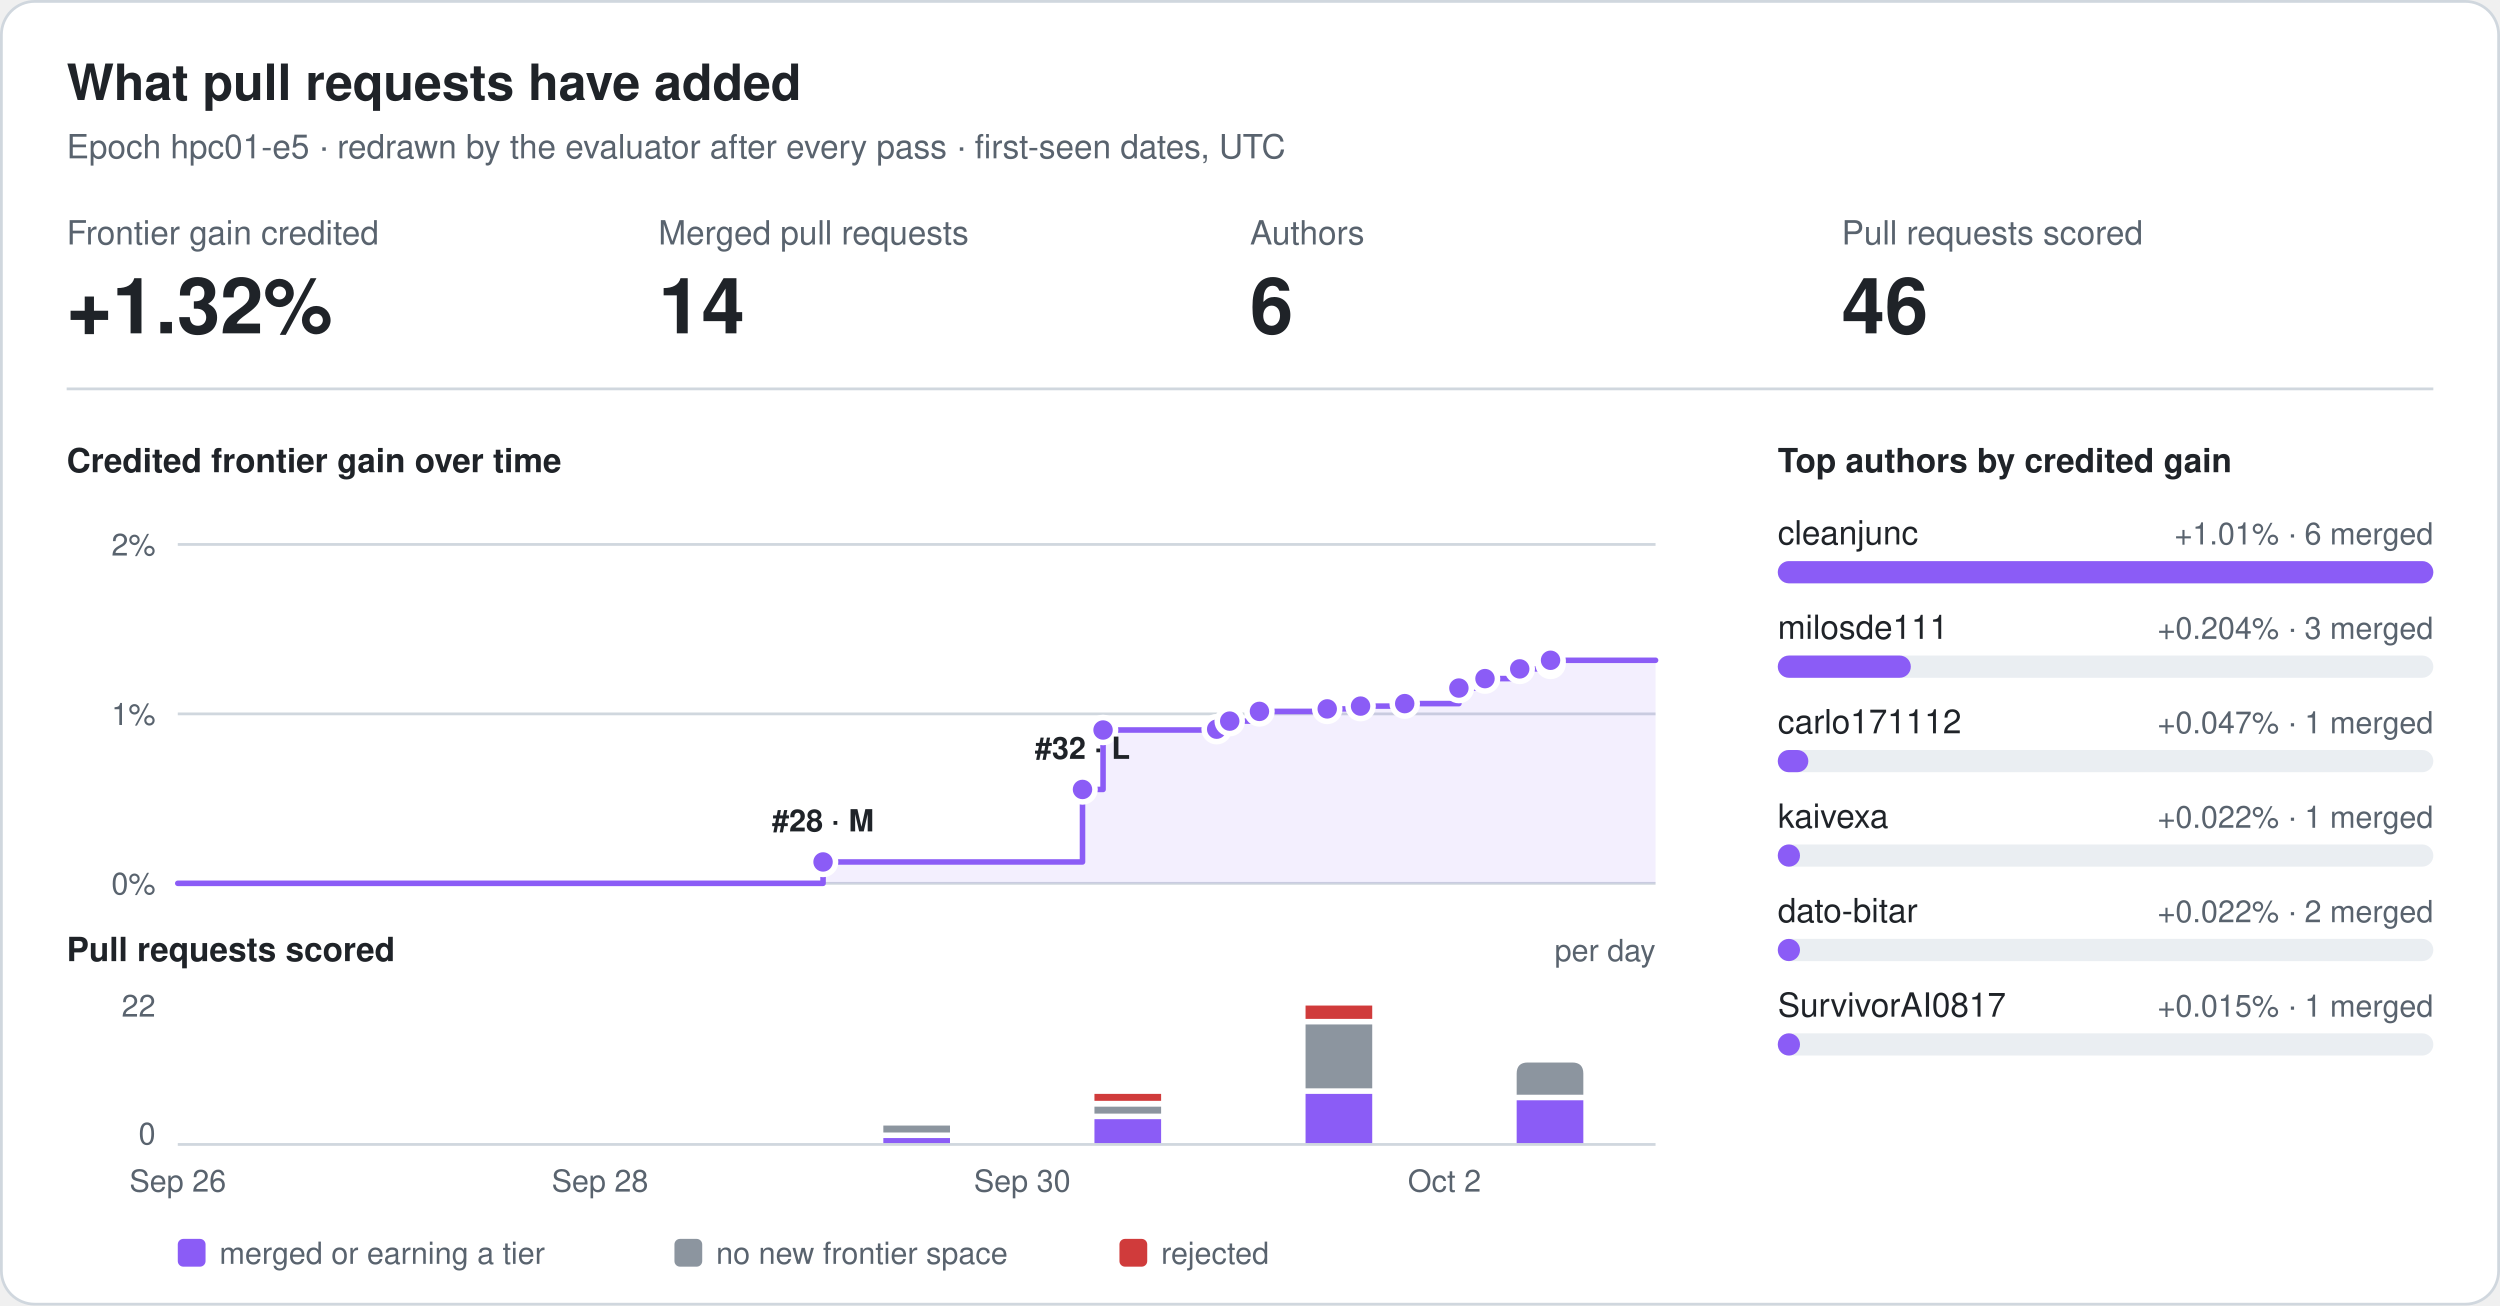
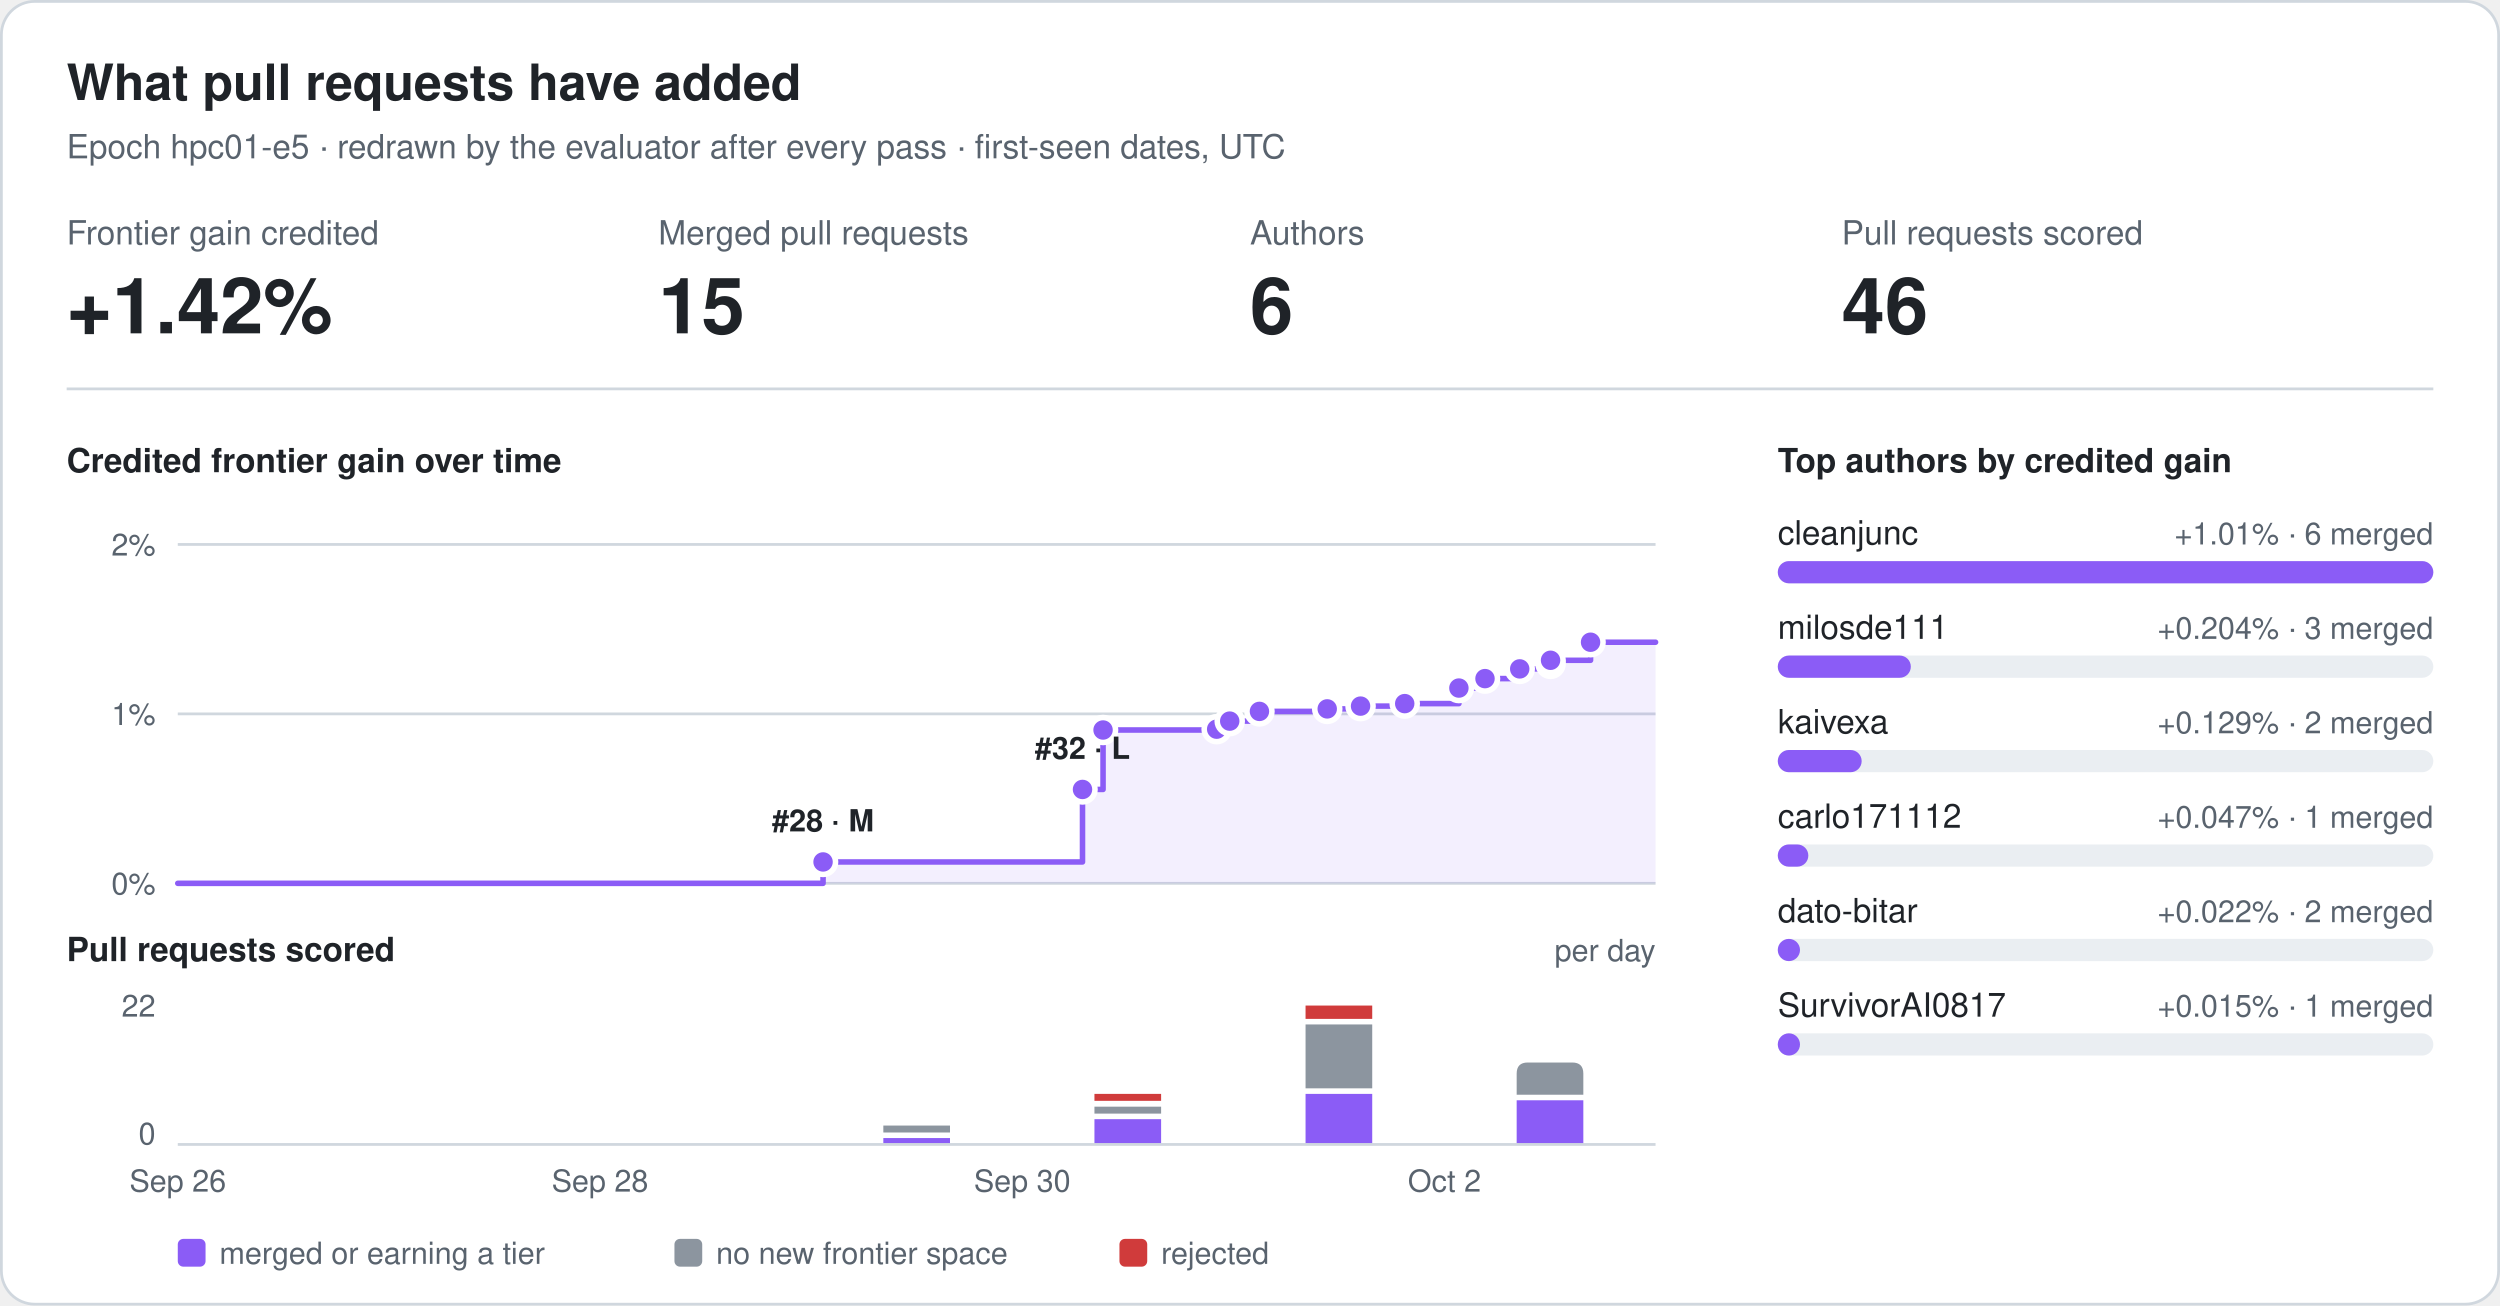
- <svg xmlns="http://www.w3.org/2000/svg" width="900" height="470" viewBox="0 0 900 470" font-family="-apple-system,BlinkMacSystemFont,'Segoe UI',Helvetica,Arial,sans-serif" role="img" aria-label="Frontier gain credited to merged pull requests: +1.32% from 14 merges, 46 pull requests scored">
+ <svg xmlns="http://www.w3.org/2000/svg" width="900" height="470" viewBox="0 0 900 470" font-family="-apple-system,BlinkMacSystemFont,'Segoe UI',Helvetica,Arial,sans-serif" role="img" aria-label="Frontier gain credited to merged pull requests: +1.42% from 15 merges, 46 pull requests scored">
  <style>
.bg{fill:#ffffff;stroke:#d0d7de}.t{fill:#1f2328}.m{fill:#59636e}.rule{stroke:#d0d7de}.ring{stroke:#ffffff}
.acc{fill:#8b5cf6}.accl{stroke:#8b5cf6}.wash{fill:#8b5cf6;fill-opacity:.1}.gry{fill:#8c959f}.rej{fill:#d03b3b}.track{fill:#eaeef2}.tk{stroke:#1f2328}
@media (prefers-color-scheme: dark){
.bg{fill:#0d1117;stroke:#30363d}.t{fill:#e6edf3}.m{fill:#9198a1}.rule{stroke:#30363d}.ring{stroke:#0d1117}
.acc{fill:#9a75f8}.accl{stroke:#9a75f8}.wash{fill:#9a75f8;fill-opacity:.14}.gry{fill:#9198a1}.rej{fill:#e5534b}.track{fill:#21262d}.tk{stroke:#e6edf3}}
</style>
  <rect class="bg" x="0.5" y="0.5" width="899" height="469" rx="12" />
  <text x="24.0" y="36.0" class="t" font-size="18" font-weight="600" text-anchor="start">What pull requests have added</text>
  <text x="24.0" y="57.0" class="m" font-size="12" font-weight="400" text-anchor="start">Epoch hpc01-e5 · redrawn by the evaluator after every pass · first-seen dates, UTC</text>
  <text x="24.0" y="88.0" class="m" font-size="12" font-weight="400" text-anchor="start">Frontier gain credited</text>
-   <text x="24.0" y="120.0" class="t" font-size="28" font-weight="600" text-anchor="start">+1.32%</text>
+   <text x="24.0" y="120.0" class="t" font-size="28" font-weight="600" text-anchor="start">+1.42%</text>
  <text x="237.0" y="88.0" class="m" font-size="12" font-weight="400" text-anchor="start">Merged pull requests</text>
-   <text x="237.0" y="120.0" class="t" font-size="28" font-weight="600" text-anchor="start">14</text>
+   <text x="237.0" y="120.0" class="t" font-size="28" font-weight="600" text-anchor="start">15</text>
  <text x="450.0" y="88.0" class="m" font-size="12" font-weight="400" text-anchor="start">Authors</text>
  <text x="450.0" y="120.0" class="t" font-size="28" font-weight="600" text-anchor="start">6</text>
  <text x="663.0" y="88.0" class="m" font-size="12" font-weight="400" text-anchor="start">Pull requests scored</text>
  <text x="663.0" y="120.0" class="t" font-size="28" font-weight="600" text-anchor="start">46</text>
  <line class="rule" x1="24" x2="876" y1="140" y2="140" stroke-width="1" />
  <text x="24.0" y="170.0" class="t" font-size="12" font-weight="600" text-anchor="start">Credited frontier gain over time</text>
  <text x="24.0" y="346.0" class="t" font-size="12" font-weight="600" text-anchor="start">Pull requests scored</text>
  <line class="rule" x1="64" x2="596" y1="318.0" y2="318.0" stroke-width="1" />
  <text x="56.0" y="322.0" class="m" font-size="11" font-weight="400" text-anchor="end">0%</text>
  <line class="rule" x1="64" x2="596" y1="257.0" y2="257.0" stroke-width="1" />
  <text x="56.0" y="261.0" class="m" font-size="11" font-weight="400" text-anchor="end">1%</text>
  <line class="rule" x1="64" x2="596" y1="196.0" y2="196.0" stroke-width="1" />
  <text x="56.0" y="200.0" class="m" font-size="11" font-weight="400" text-anchor="end">2%</text>
-   <polygon class="wash" points="64.0,318.0 296.3,318.0 296.3,310.3 389.7,310.3 389.7,284.2 397.1,284.2 397.1,262.8 438.0,262.8 438.0,262.5 442.7,262.5 442.7,259.6 453.4,259.6 453.4,256.1 477.8,256.1 477.8,255.2 489.8,255.2 489.8,254.2 505.7,254.2 505.7,253.3 525.2,253.3 525.2,247.7 534.6,247.7 534.6,244.3 547.1,244.3 547.1,240.8 558.2,240.8 558.2,239.0 558.2,239.0 558.2,237.7 596.0,237.7 596.0,318.0" />
-   <polyline class="accl" points="64.0,318.0 296.3,318.0 296.3,310.3 389.7,310.3 389.7,284.2 397.1,284.2 397.1,262.8 438.0,262.8 438.0,262.5 442.7,262.5 442.7,259.6 453.4,259.6 453.4,256.1 477.8,256.1 477.8,255.2 489.8,255.2 489.8,254.2 505.7,254.2 505.7,253.3 525.2,253.3 525.2,247.7 534.6,247.7 534.6,244.3 547.1,244.3 547.1,240.8 558.2,240.8 558.2,239.0 558.2,239.0 558.2,237.7 596.0,237.7" fill="none" stroke-width="2" stroke-linejoin="round" stroke-linecap="round" />
+   <polygon class="wash" points="64.0,318.0 296.3,318.0 296.3,310.3 389.7,310.3 389.7,284.2 397.1,284.2 397.1,262.8 438.0,262.8 438.0,262.5 442.7,262.5 442.7,259.6 453.4,259.6 453.4,256.1 477.8,256.1 477.8,255.2 489.8,255.2 489.8,254.2 505.7,254.2 505.7,253.3 525.2,253.3 525.2,247.7 534.6,247.7 534.6,244.3 547.1,244.3 547.1,240.8 558.2,240.8 558.2,239.0 558.2,239.0 558.2,237.7 572.6,237.7 572.6,231.2 596.0,231.2 596.0,318.0" />
+   <polyline class="accl" points="64.0,318.0 296.3,318.0 296.3,310.3 389.7,310.3 389.7,284.2 397.1,284.2 397.1,262.8 438.0,262.8 438.0,262.5 442.7,262.5 442.7,259.6 453.4,259.6 453.4,256.1 477.8,256.1 477.8,255.2 489.8,255.2 489.8,254.2 505.7,254.2 505.7,253.3 525.2,253.3 525.2,247.7 534.6,247.7 534.6,244.3 547.1,244.3 547.1,240.8 558.2,240.8 558.2,239.0 558.2,239.0 558.2,237.7 572.6,237.7 572.6,231.2 596.0,231.2" fill="none" stroke-width="2" stroke-linejoin="round" stroke-linecap="round" />
  <circle class="acc ring" cx="296.3" cy="310.3" r="4.5" stroke-width="2" />
  <circle class="acc ring" cx="389.7" cy="284.2" r="4.5" stroke-width="2" />
  <circle class="acc ring" cx="397.1" cy="262.8" r="4.5" stroke-width="2" />
  <circle class="acc ring" cx="438.0" cy="262.5" r="4.5" stroke-width="2" />
  <circle class="acc ring" cx="442.7" cy="259.6" r="4.5" stroke-width="2" />
  <circle class="acc ring" cx="453.4" cy="256.1" r="4.5" stroke-width="2" />
  <circle class="acc ring" cx="477.8" cy="255.2" r="4.5" stroke-width="2" />
  <circle class="acc ring" cx="489.8" cy="254.2" r="4.5" stroke-width="2" />
  <circle class="acc ring" cx="505.7" cy="253.3" r="4.5" stroke-width="2" />
  <circle class="acc ring" cx="525.2" cy="247.7" r="4.5" stroke-width="2" />
  <circle class="acc ring" cx="534.6" cy="244.3" r="4.5" stroke-width="2" />
  <circle class="acc ring" cx="547.1" cy="240.8" r="4.5" stroke-width="2" />
  <circle class="acc ring" cx="558.2" cy="239.0" r="4.5" stroke-width="2" />
  <circle class="acc ring" cx="558.2" cy="237.7" r="4.5" stroke-width="2" />
+   <circle class="acc ring" cx="572.6" cy="231.2" r="4.5" stroke-width="2" />
  <text x="389.7" y="273.2" class="t" font-size="11" font-weight="600" text-anchor="middle">#32 · L</text>
  <text x="296.3" y="299.3" class="t" font-size="11" font-weight="600" text-anchor="middle">#28 · M</text>
  <rect class="acc" x="318.0" y="409.7" width="24.0" height="2.3" />
  <rect class="gry" x="318.0" y="405.2" width="24.0" height="2.5" />
  <rect class="acc" x="394.0" y="402.9" width="24.0" height="9.1" />
  <rect class="gry" x="394.0" y="398.4" width="24.0" height="2.5" />
  <rect class="rej" x="394.0" y="393.8" width="24.0" height="2.5" />
  <rect class="acc" x="470.0" y="393.8" width="24.0" height="18.2" />
  <rect class="gry" x="470.0" y="368.8" width="24.0" height="23.0" />
  <rect class="rej" x="470.0" y="362.0" width="24.0" height="4.8" />
  <rect class="acc" x="546.0" y="396.1" width="24.0" height="15.9" />
  <path class="gry" d="M546.0,394.1V386.5Q546.0,382.5 550.0,382.5H566.0Q570.0,382.5 570.0,386.5V394.1Z" />
  <line class="rule" x1="64" x2="596" y1="412" y2="412" stroke-width="1" />
  <text x="56.0" y="366.0" class="m" font-size="11" font-weight="400" text-anchor="end">22</text>
  <text x="56.0" y="412.0" class="m" font-size="11" font-weight="400" text-anchor="end">0</text>
  <text x="596.0" y="346.0" class="m" font-size="11" font-weight="400" text-anchor="end">per day</text>
  <text x="64.0" y="429.0" class="m" font-size="11" font-weight="400" text-anchor="middle">Sep 26</text>
  <text x="216.0" y="429.0" class="m" font-size="11" font-weight="400" text-anchor="middle">Sep 28</text>
  <text x="368.0" y="429.0" class="m" font-size="11" font-weight="400" text-anchor="middle">Sep 30</text>
  <text x="520.0" y="429.0" class="m" font-size="11" font-weight="400" text-anchor="middle">Oct 2</text>
  <rect class="acc" x="64" y="446" width="10" height="10" rx="2" />
  <text x="79.0" y="455.0" class="m" font-size="11" font-weight="400" text-anchor="start">merged or earning a tier</text>
  <rect class="gry" x="242.8" y="446" width="10" height="10" rx="2" />
  <text x="257.8" y="455.0" class="m" font-size="11" font-weight="400" text-anchor="start">no new frontier space</text>
  <rect class="rej" x="403.0" y="446" width="10" height="10" rx="2" />
  <text x="418.0" y="455.0" class="m" font-size="11" font-weight="400" text-anchor="start">rejected</text>
  <text x="640.0" y="170.0" class="t" font-size="12" font-weight="600" text-anchor="start">Top authors by credited gain</text>
  <text x="640.0" y="196.0" class="t" font-size="12" font-weight="400" text-anchor="start">cleanjunc</text>
  <text x="876.0" y="196.0" class="m" font-size="11" font-weight="400" text-anchor="end">+1.01% · 6 merged</text>
  <rect class="track" x="640" y="202" width="236" height="8" rx="4" />
  <rect class="acc" x="640" y="202" width="236.0" height="8" rx="4" />
  <text x="640.0" y="230.0" class="t" font-size="12" font-weight="400" text-anchor="start">milosde111</text>
  <text x="876.0" y="230.0" class="m" font-size="11" font-weight="400" text-anchor="end">+0.204% · 3 merged</text>
  <rect class="track" x="640" y="236" width="236" height="8" rx="4" />
  <rect class="acc" x="640" y="236" width="47.9" height="8" rx="4" />
-   <text x="640.0" y="264.0" class="t" font-size="12" font-weight="400" text-anchor="start">carlo171112</text>
-   <text x="876.0" y="264.0" class="m" font-size="11" font-weight="400" text-anchor="end">+0.047% · 1 merged</text>
+   <text x="640.0" y="264.0" class="t" font-size="12" font-weight="400" text-anchor="start">kaivexa</text>
+   <text x="876.0" y="264.0" class="m" font-size="11" font-weight="400" text-anchor="end">+0.129% · 2 merged</text>
  <rect class="track" x="640" y="270" width="236" height="8" rx="4" />
-   <rect class="acc" x="640" y="270" width="11.0" height="8" rx="4" />
-   <text x="640.0" y="298.0" class="t" font-size="12" font-weight="400" text-anchor="start">kaivexa</text>
-   <text x="876.0" y="298.0" class="m" font-size="11" font-weight="400" text-anchor="end">+0.022% · 1 merged</text>
+   <rect class="acc" x="640" y="270" width="30.2" height="8" rx="4" />
+   <text x="640.0" y="298.0" class="t" font-size="12" font-weight="400" text-anchor="start">carlo171112</text>
+   <text x="876.0" y="298.0" class="m" font-size="11" font-weight="400" text-anchor="end">+0.047% · 1 merged</text>
  <rect class="track" x="640" y="304" width="236" height="8" rx="4" />
-   <rect class="acc" x="640" y="304" width="8.0" height="8" rx="4" />
+   <rect class="acc" x="640" y="304" width="11.0" height="8" rx="4" />
  <text x="640.0" y="332.0" class="t" font-size="12" font-weight="400" text-anchor="start">dato-bitar</text>
  <text x="876.0" y="332.0" class="m" font-size="11" font-weight="400" text-anchor="end">+0.022% · 2 merged</text>
  <rect class="track" x="640" y="338" width="236" height="8" rx="4" />
  <rect class="acc" x="640" y="338" width="8.0" height="8" rx="4" />
  <text x="640.0" y="366.0" class="t" font-size="12" font-weight="400" text-anchor="start">SurvivorAI0817</text>
  <text x="876.0" y="366.0" class="m" font-size="11" font-weight="400" text-anchor="end">+0.015% · 1 merged</text>
  <rect class="track" x="640" y="372" width="236" height="8" rx="4" />
  <rect class="acc" x="640" y="372" width="8.0" height="8" rx="4" />
</svg>
